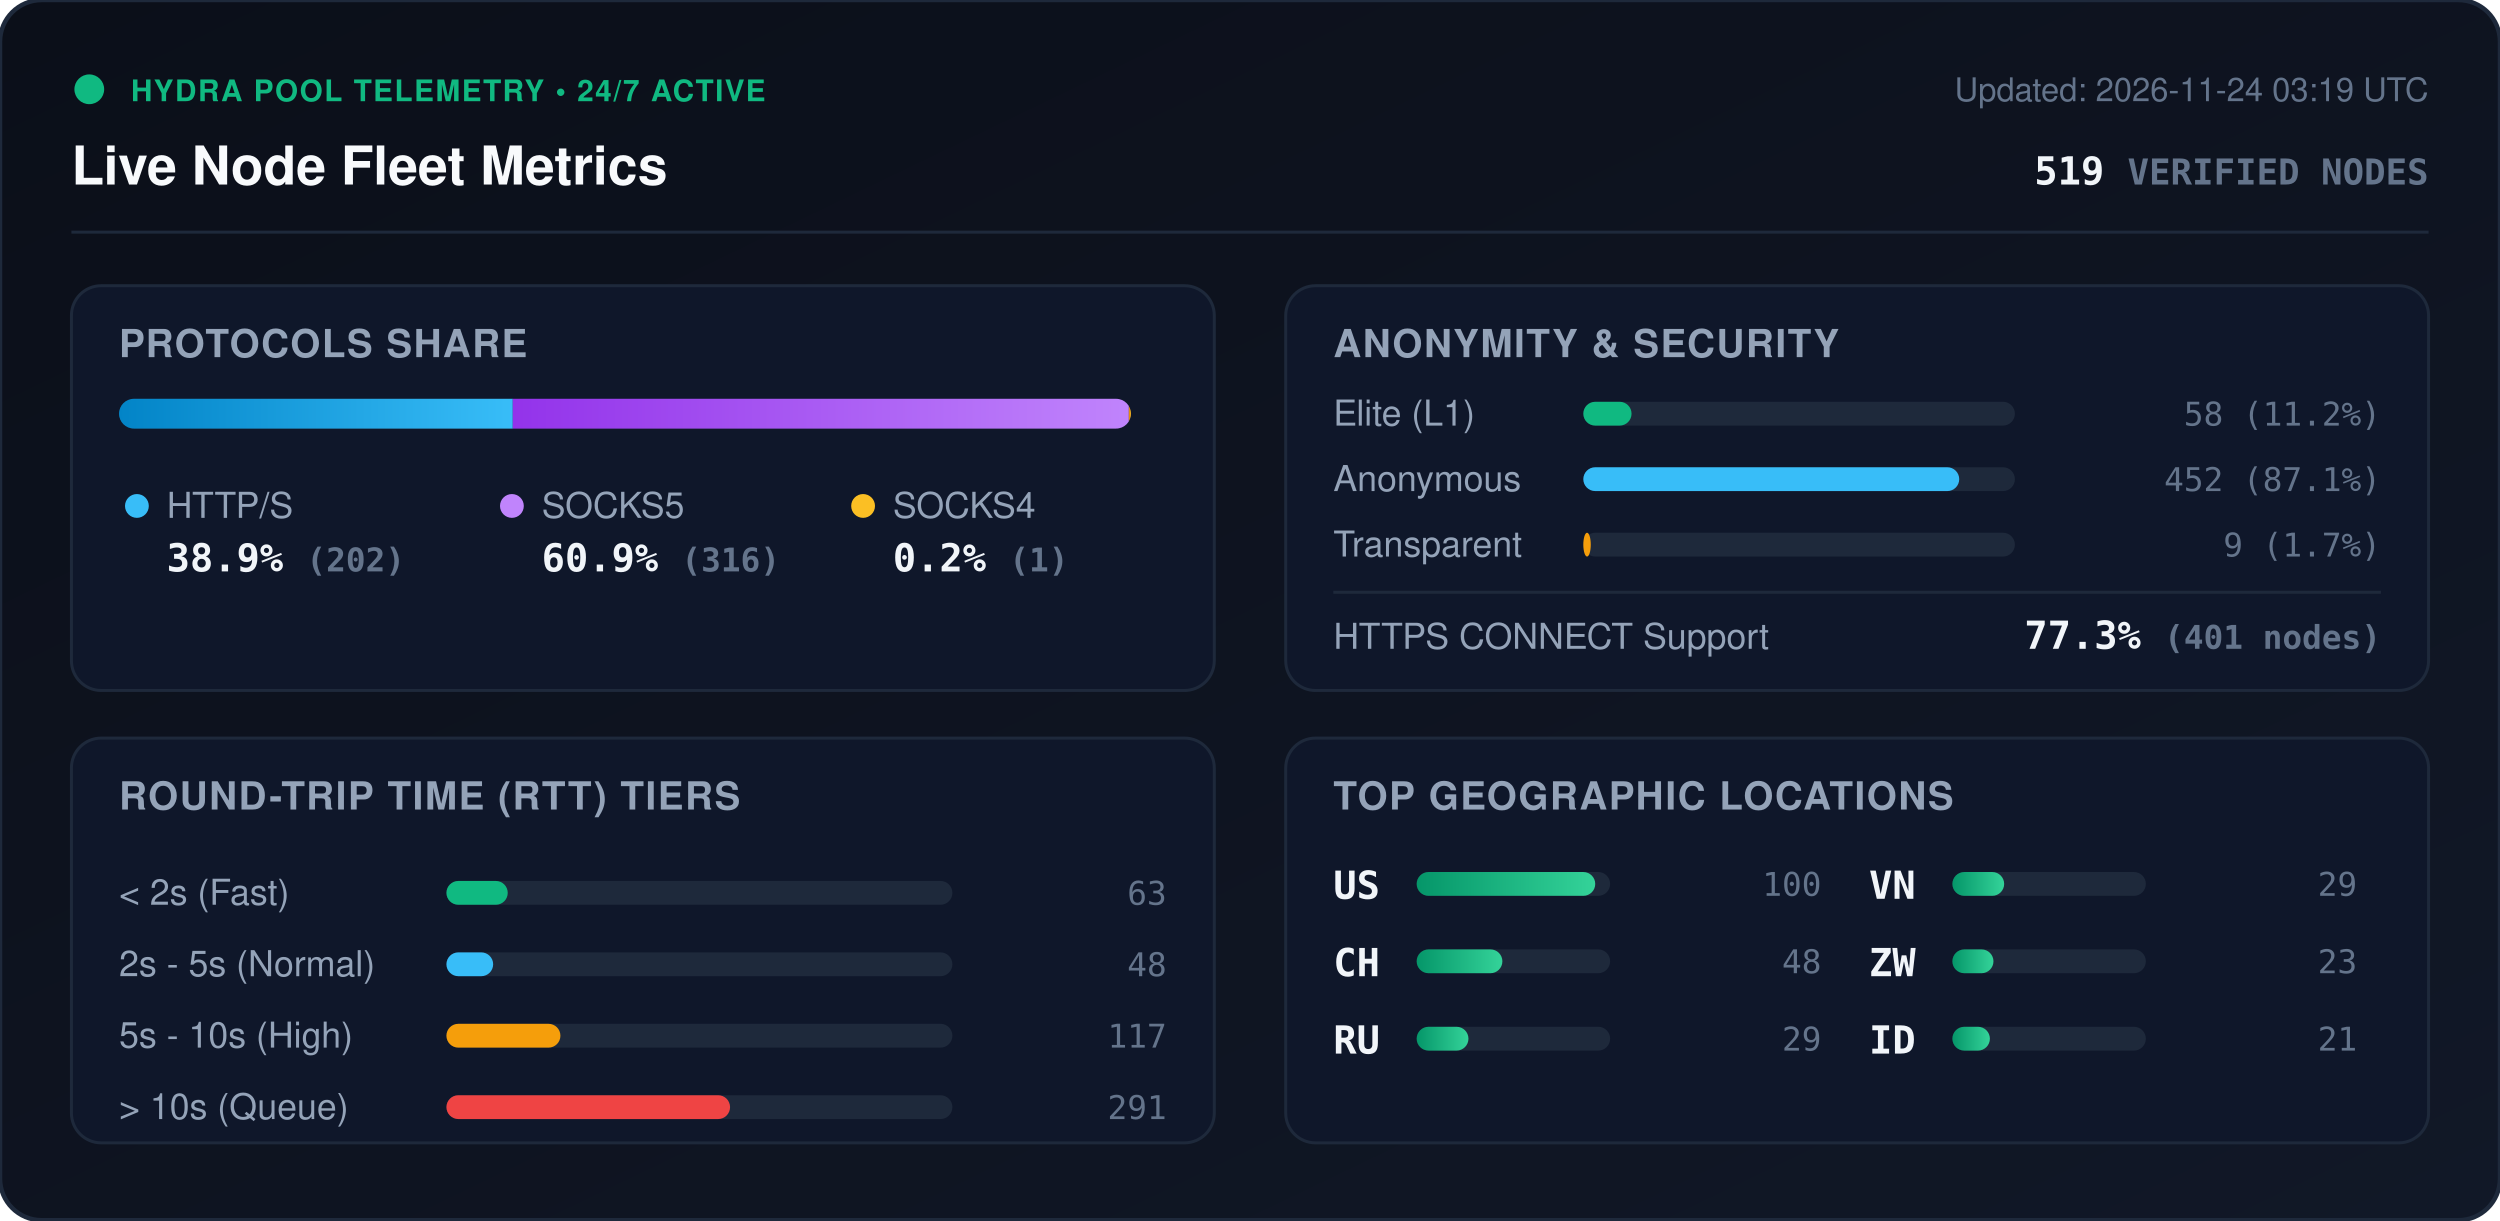
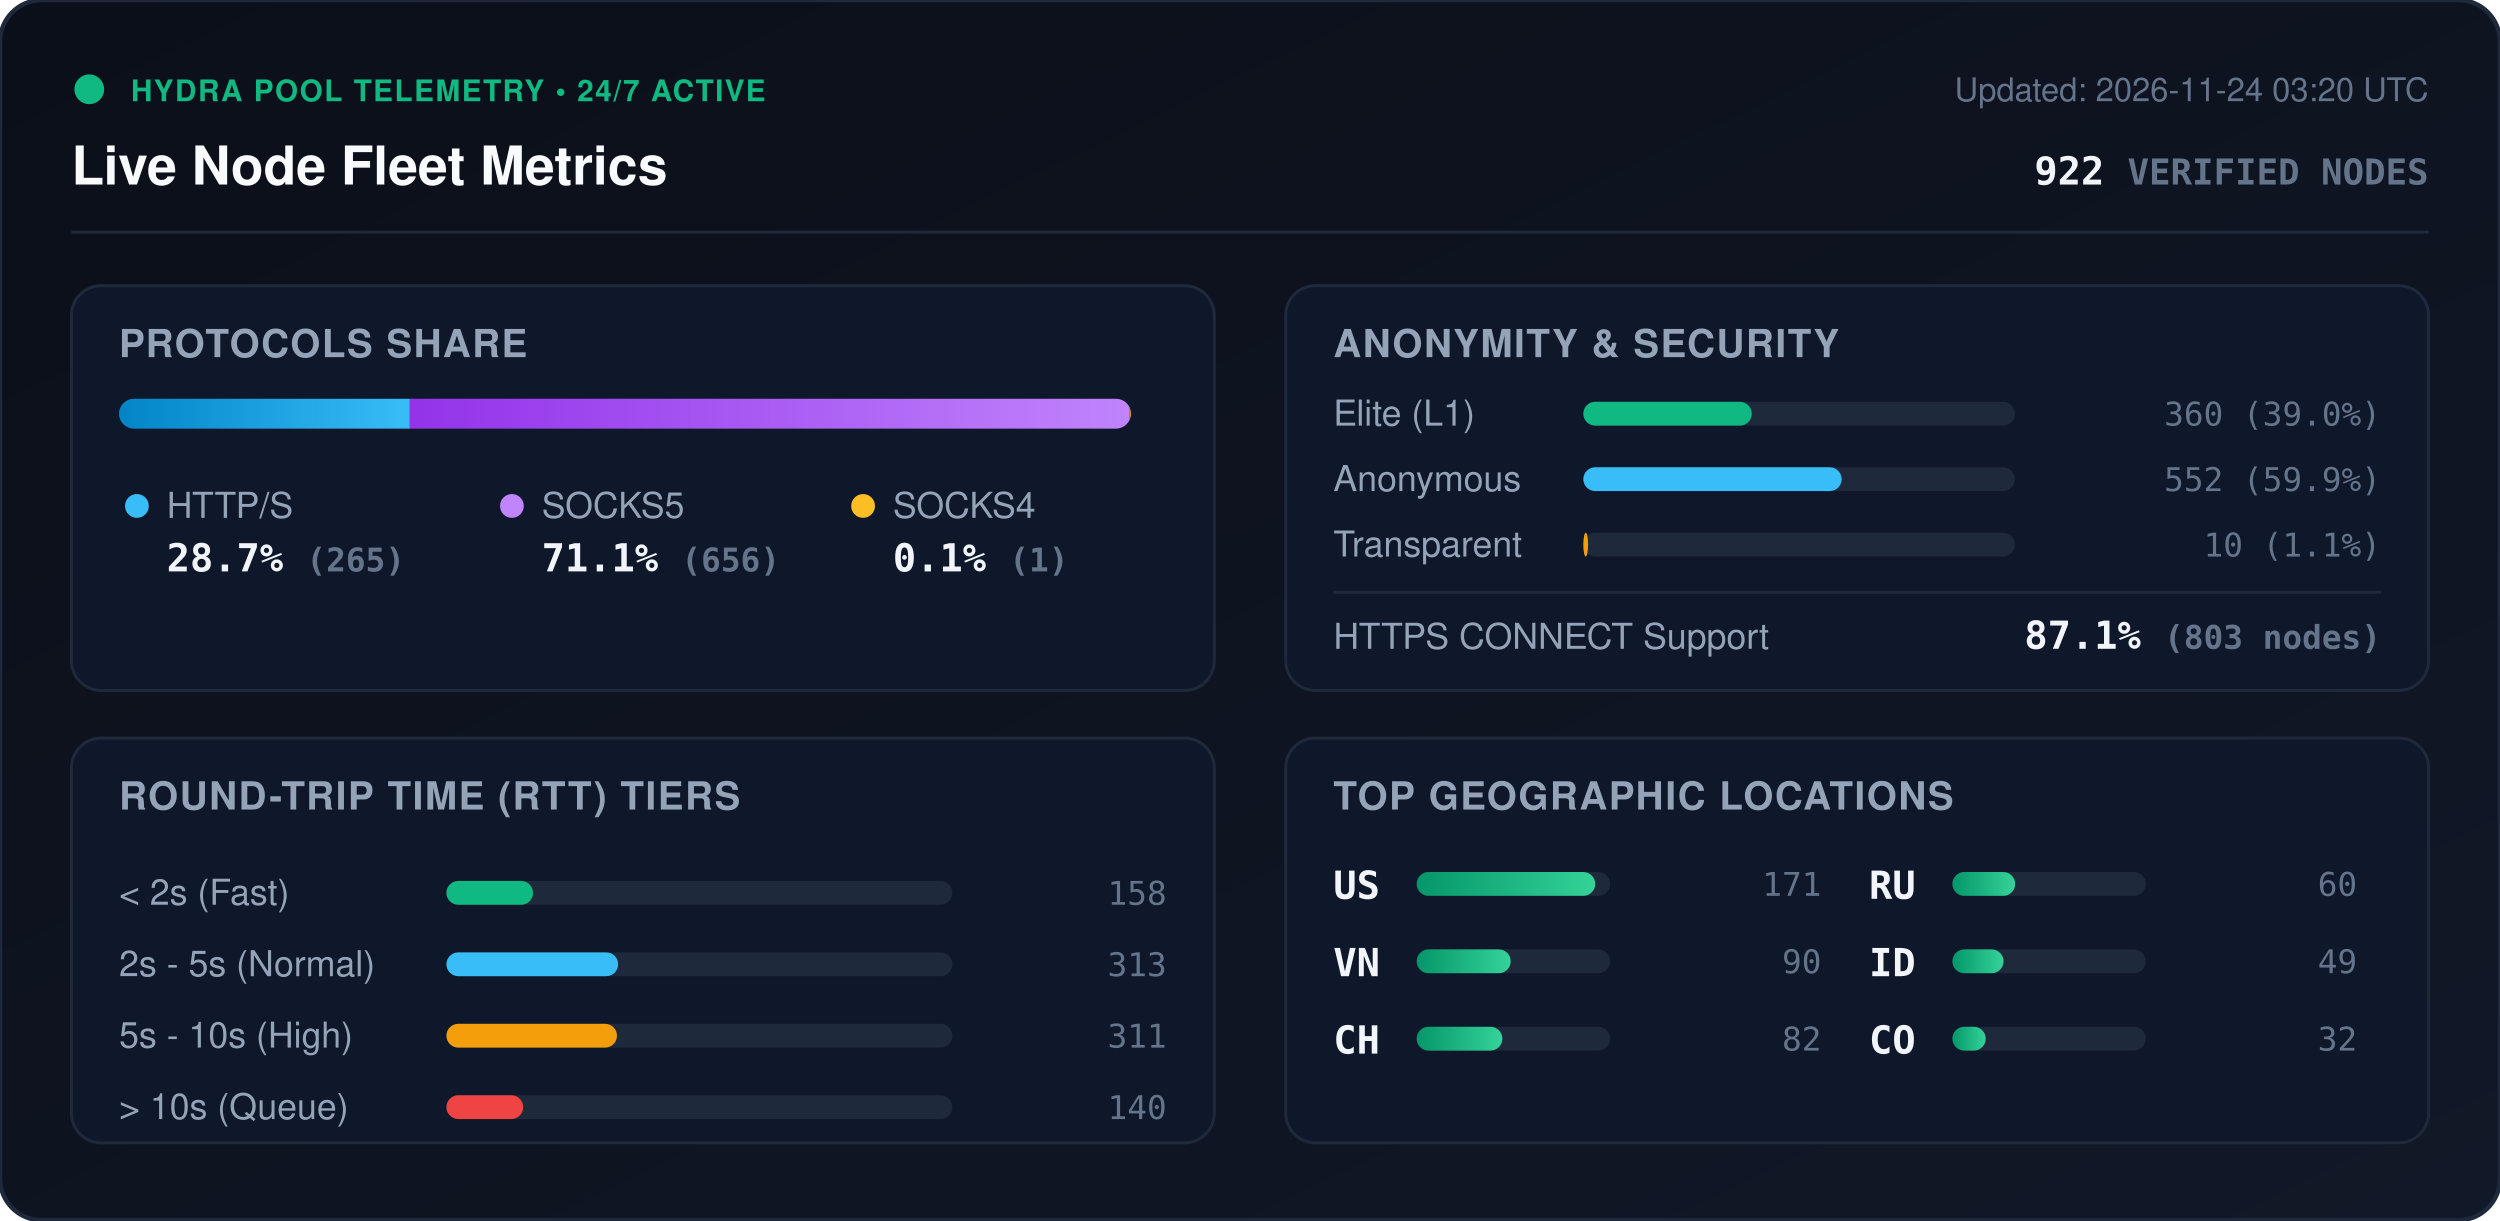
<svg xmlns="http://www.w3.org/2000/svg" viewBox="0 0 840 410" width="840" height="410" style="max-width: 100%; height: auto;">
  <defs>
    <linearGradient id="bg" x1="0%" y1="0%" x2="100%" y2="100%">
      <stop offset="0%" stop-color="#0b0f19" />
      <stop offset="100%" stop-color="#111827" />
    </linearGradient>
    <linearGradient id="bar-http" x1="0%" y1="0%" x2="100%" y2="0%">
      <stop offset="0%" stop-color="#0284c7" />
      <stop offset="100%" stop-color="#38bdf8" />
    </linearGradient>
    <linearGradient id="bar-socks5" x1="0%" y1="0%" x2="100%" y2="0%">
      <stop offset="0%" stop-color="#9333ea" />
      <stop offset="100%" stop-color="#c084fc" />
    </linearGradient>
    <linearGradient id="bar-socks4" x1="0%" y1="0%" x2="100%" y2="0%">
      <stop offset="0%" stop-color="#d97706" />
      <stop offset="100%" stop-color="#fbbf24" />
    </linearGradient>
    <linearGradient id="bar-green" x1="0%" y1="0%" x2="100%" y2="0%">
      <stop offset="0%" stop-color="#059669" />
      <stop offset="100%" stop-color="#34d399" />
    </linearGradient>
    <clipPath id="prog-track-clip">
      <rect width="340.0" height="10" rx="5" />
    </clipPath>
    <style>
      .title { font: 700 18px -apple-system, BlinkMacSystemFont, 'Segoe UI', Helvetica, Arial, sans-serif; fill: #f8fafc; }
      .sub { font: 500 11px -apple-system, BlinkMacSystemFont, 'Segoe UI', Helvetica, Arial, sans-serif; fill: #64748b; }
      .section-hdr { font: 600 13px -apple-system, BlinkMacSystemFont, 'Segoe UI', Helvetica, Arial, sans-serif; fill: #94a3b8; letter-spacing: 0.5px; }
      .metric-val { font: 700 13px -apple-system, BlinkMacSystemFont, 'Segoe UI', Helvetica, Arial, sans-serif; fill: #f1f5f9; }
      .metric-lbl { font: 500 12px -apple-system, BlinkMacSystemFont, 'Segoe UI', Helvetica, Arial, sans-serif; fill: #94a3b8; }
      .badge-txt { font: 700 10px -apple-system, BlinkMacSystemFont, 'Segoe UI', Helvetica, Arial, sans-serif; fill: #10b981; letter-spacing: 0.5px; }
      .mono { font-family: ui-monospace, SFMono-Regular, Menlo, Monaco, Consolas, monospace; }
      .pulse { animation: beacon 2s infinite ease-in-out; }
      @keyframes beacon { 0%, 100% { opacity: 1; } 50% { opacity: 0.35; } }
    </style>
  </defs>
  <rect width="840" height="410" rx="14" fill="url(#bg)" stroke="#1e293b" stroke-width="1.5" />
  <g transform="translate(24, 24)">
    <circle cx="6" cy="6" r="5" fill="#10b981" class="pulse" />
    <text x="20" y="10" class="badge-txt">HYDRA POOL TELEMETRY • 24/7 ACTIVE</text>
    <text x="0" y="38" class="title">Live Node Fleet Metrics</text>
-     <text x="792" y="10" text-anchor="end" class="sub">Updated: 2026-11-24 03:19 UTC</text>
-     <text x="792" y="38" text-anchor="end" class="metric-val mono" fill="#38bdf8">519 <tspan font-size="12" fill="#64748b">VERIFIED NODES</tspan>
+     <text x="792" y="10" text-anchor="end" class="sub">Updated: 2026-11-24 03:20 UTC</text>
+     <text x="792" y="38" text-anchor="end" class="metric-val mono" fill="#38bdf8">922 <tspan font-size="12" fill="#64748b">VERIFIED NODES</tspan>
    </text>
  </g>
  <line x1="24" y1="78" x2="816" y2="78" stroke="#1e293b" stroke-width="1" />
  <g transform="translate(24, 96)">
    <rect width="384" height="136" rx="10" fill="#0f172a" stroke="#1e293b" />
    <text x="16" y="24" class="section-hdr">PROTOCOLS SHARE</text>
    <g transform="translate(16, 38)">
      <rect width="340.0" height="10" rx="5" fill="#1e293b" />
      <g clip-path="url(#prog-track-clip)">
-         <rect x="0" width="132.3" height="10" fill="url(#bar-http)" />
-         <rect x="132.3" width="207.0" height="10" fill="url(#bar-socks5)" />
-         <rect x="339.3" width="0.7" height="10" fill="url(#bar-socks4)" />
+         <rect x="0" width="97.7" height="10" fill="url(#bar-http)" />
+         <rect x="97.7" width="241.9" height="10" fill="url(#bar-socks5)" />
+         <rect x="339.6" width="0.4" height="10" fill="url(#bar-socks4)" />
      </g>
    </g>
    <g transform="translate(16, 68)">
      <circle cx="6" cy="6" r="4" fill="#38bdf8" />
      <text x="16" y="10" class="metric-lbl">HTTP/S</text>
-       <text x="16" y="28" class="metric-val mono">38.9% <tspan font-size="11" fill="#64748b">(202)</tspan>
+       <text x="16" y="28" class="metric-val mono">28.7% <tspan font-size="11" fill="#64748b">(265)</tspan>
      </text>
      <circle cx="132" cy="6" r="4" fill="#c084fc" />
      <text x="142" y="10" class="metric-lbl">SOCKS5</text>
-       <text x="142" y="28" class="metric-val mono">60.9% <tspan font-size="11" fill="#64748b">(316)</tspan>
+       <text x="142" y="28" class="metric-val mono">71.1% <tspan font-size="11" fill="#64748b">(656)</tspan>
      </text>
      <circle cx="250" cy="6" r="4" fill="#fbbf24" />
      <text x="260" y="10" class="metric-lbl">SOCKS4</text>
-       <text x="260" y="28" class="metric-val mono">0.2% <tspan font-size="11" fill="#64748b">(1)</tspan>
+       <text x="260" y="28" class="metric-val mono">0.1% <tspan font-size="11" fill="#64748b">(1)</tspan>
      </text>
    </g>
  </g>
  <g transform="translate(432, 96)">
    <rect width="384" height="136" rx="10" fill="#0f172a" stroke="#1e293b" />
    <text x="16" y="24" class="section-hdr">ANONYMITY &amp; SECURITY</text>
    <text x="16" y="47" class="metric-lbl">Elite (L1)</text>
    <rect x="100" y="39" width="145.0" height="8" rx="4" fill="#1e293b" />
-     <rect x="100" y="39" width="16.2" height="8" rx="4" fill="#10b981" />
-     <text x="368" y="47" text-anchor="end" class="mono sub" fill="#e2e8f0">58 (11.2%)</text>
+     <rect x="100" y="39" width="56.6" height="8" rx="4" fill="#10b981" />
+     <text x="368" y="47" text-anchor="end" class="mono sub" fill="#e2e8f0">360 (39.0%)</text>
    <text x="16" y="69" class="metric-lbl">Anonymous</text>
    <rect x="100" y="61" width="145.0" height="8" rx="4" fill="#1e293b" />
-     <rect x="100" y="61" width="126.3" height="8" rx="4" fill="#38bdf8" />
-     <text x="368" y="69" text-anchor="end" class="mono sub" fill="#e2e8f0">452 (87.1%)</text>
+     <rect x="100" y="61" width="86.8" height="8" rx="4" fill="#38bdf8" />
+     <text x="368" y="69" text-anchor="end" class="mono sub" fill="#e2e8f0">552 (59.9%)</text>
    <text x="16" y="91" class="metric-lbl">Transparent</text>
    <rect x="100" y="83" width="145.0" height="8" rx="4" fill="#1e293b" />
-     <rect x="100" y="83" width="2.5" height="8" rx="4" fill="#f59e0b" />
-     <text x="368" y="91" text-anchor="end" class="mono sub" fill="#e2e8f0">9 (1.7%)</text>
+     <rect x="100" y="83" width="1.6" height="8" rx="4" fill="#f59e0b" />
+     <text x="368" y="91" text-anchor="end" class="mono sub" fill="#e2e8f0">10 (1.1%)</text>
    <line x1="16" y1="103" x2="368" y2="103" stroke="#1e293b" stroke-width="1" />
    <text x="16" y="122" class="metric-lbl">HTTPS CONNECT Support</text>
-     <text x="368" y="122" text-anchor="end" class="metric-val mono" fill="#34d399">77.3% <tspan font-size="11" fill="#64748b">(401 nodes)</tspan>
+     <text x="368" y="122" text-anchor="end" class="metric-val mono" fill="#34d399">87.1% <tspan font-size="11" fill="#64748b">(803 nodes)</tspan>
    </text>
  </g>
  <g transform="translate(24, 248)">
    <rect width="384" height="136" rx="10" fill="#0f172a" stroke="#1e293b" />
    <text x="16" y="24" class="section-hdr">ROUND-TRIP TIME (RTT) TIERS</text>
    <g transform="translate(16, 42)">
      <text x="0" y="14" class="metric-lbl">&lt; 2s (Fast)</text>
      <rect x="110" y="6" width="170" height="8" rx="4" fill="#1e293b" />
-       <rect x="110" y="6" width="20.6" height="8" rx="4" fill="#10b981" />
-       <text x="352" y="14" text-anchor="end" class="mono sub">63</text>
+       <rect x="110" y="6" width="29.1" height="8" rx="4" fill="#10b981" />
+       <text x="352" y="14" text-anchor="end" class="mono sub">158</text>
      <text x="0" y="38" class="metric-lbl">2s - 5s (Normal)</text>
      <rect x="110" y="30" width="170" height="8" rx="4" fill="#1e293b" />
-       <rect x="110" y="30" width="15.7" height="8" rx="4" fill="#38bdf8" />
-       <text x="352" y="38" text-anchor="end" class="mono sub">48</text>
+       <rect x="110" y="30" width="57.7" height="8" rx="4" fill="#38bdf8" />
+       <text x="352" y="38" text-anchor="end" class="mono sub">313</text>
      <text x="0" y="62" class="metric-lbl">5s - 10s (High)</text>
      <rect x="110" y="54" width="170" height="8" rx="4" fill="#1e293b" />
-       <rect x="110" y="54" width="38.3" height="8" rx="4" fill="#f59e0b" />
-       <text x="352" y="62" text-anchor="end" class="mono sub">117</text>
+       <rect x="110" y="54" width="57.3" height="8" rx="4" fill="#f59e0b" />
+       <text x="352" y="62" text-anchor="end" class="mono sub">311</text>
      <text x="0" y="86" class="metric-lbl">&gt; 10s (Queue)</text>
      <rect x="110" y="78" width="170" height="8" rx="4" fill="#1e293b" />
-       <rect x="110" y="78" width="95.3" height="8" rx="4" fill="#ef4444" />
-       <text x="352" y="86" text-anchor="end" class="mono sub">291</text>
+       <rect x="110" y="78" width="25.8" height="8" rx="4" fill="#ef4444" />
+       <text x="352" y="86" text-anchor="end" class="mono sub">140</text>
    </g>
  </g>
  <g transform="translate(432, 248)">
    <rect width="384" height="136" rx="10" fill="#0f172a" stroke="#1e293b" />
    <text x="16" y="24" class="section-hdr">TOP GEOGRAPHIC LOCATIONS</text>
    <g transform="translate(16, 42)">
      <g transform="translate(0, 0)">
        <text x="0" y="12" class="mono metric-val" font-size="12">US</text>
        <rect x="28" y="3" width="65" height="8" rx="4" fill="#1e293b" />
        <rect x="28" y="3" width="60.0" height="8" rx="4" fill="url(#bar-green)" />
-         <text x="164" y="11" text-anchor="end" class="mono sub">100</text>
+         <text x="164" y="11" text-anchor="end" class="mono sub">171</text>
      </g>
      <g transform="translate(0, 26)">
+         <text x="0" y="12" class="mono metric-val" font-size="12">VN</text>
+         <rect x="28" y="3" width="65" height="8" rx="4" fill="#1e293b" />
+         <rect x="28" y="3" width="31.6" height="8" rx="4" fill="url(#bar-green)" />
+         <text x="164" y="11" text-anchor="end" class="mono sub">90</text>
+       </g>
+       <g transform="translate(0, 52)">
        <text x="0" y="12" class="mono metric-val" font-size="12">CH</text>
        <rect x="28" y="3" width="65" height="8" rx="4" fill="#1e293b" />
        <rect x="28" y="3" width="28.8" height="8" rx="4" fill="url(#bar-green)" />
-         <text x="164" y="11" text-anchor="end" class="mono sub">48</text>
+         <text x="164" y="11" text-anchor="end" class="mono sub">82</text>
      </g>
-       <g transform="translate(0, 52)">
+       <g transform="translate(180, 0)">
        <text x="0" y="12" class="mono metric-val" font-size="12">RU</text>
        <rect x="28" y="3" width="65" height="8" rx="4" fill="#1e293b" />
-         <rect x="28" y="3" width="17.4" height="8" rx="4" fill="url(#bar-green)" />
-         <text x="164" y="11" text-anchor="end" class="mono sub">29</text>
-       </g>
-       <g transform="translate(180, 0)">
-         <text x="0" y="12" class="mono metric-val" font-size="12">VN</text>
-         <rect x="28" y="3" width="65" height="8" rx="4" fill="#1e293b" />
-         <rect x="28" y="3" width="17.4" height="8" rx="4" fill="url(#bar-green)" />
-         <text x="164" y="11" text-anchor="end" class="mono sub">29</text>
+         <rect x="28" y="3" width="21.1" height="8" rx="4" fill="url(#bar-green)" />
+         <text x="164" y="11" text-anchor="end" class="mono sub">60</text>
      </g>
      <g transform="translate(180, 26)">
-         <text x="0" y="12" class="mono metric-val" font-size="12">ZW</text>
+         <text x="0" y="12" class="mono metric-val" font-size="12">ID</text>
        <rect x="28" y="3" width="65" height="8" rx="4" fill="#1e293b" />
-         <rect x="28" y="3" width="13.8" height="8" rx="4" fill="url(#bar-green)" />
-         <text x="164" y="11" text-anchor="end" class="mono sub">23</text>
+         <rect x="28" y="3" width="17.2" height="8" rx="4" fill="url(#bar-green)" />
+         <text x="164" y="11" text-anchor="end" class="mono sub">49</text>
      </g>
      <g transform="translate(180, 52)">
-         <text x="0" y="12" class="mono metric-val" font-size="12">ID</text>
+         <text x="0" y="12" class="mono metric-val" font-size="12">CO</text>
        <rect x="28" y="3" width="65" height="8" rx="4" fill="#1e293b" />
-         <rect x="28" y="3" width="12.6" height="8" rx="4" fill="url(#bar-green)" />
-         <text x="164" y="11" text-anchor="end" class="mono sub">21</text>
+         <rect x="28" y="3" width="11.2" height="8" rx="4" fill="url(#bar-green)" />
+         <text x="164" y="11" text-anchor="end" class="mono sub">32</text>
      </g>
    </g>
  </g>
</svg>
